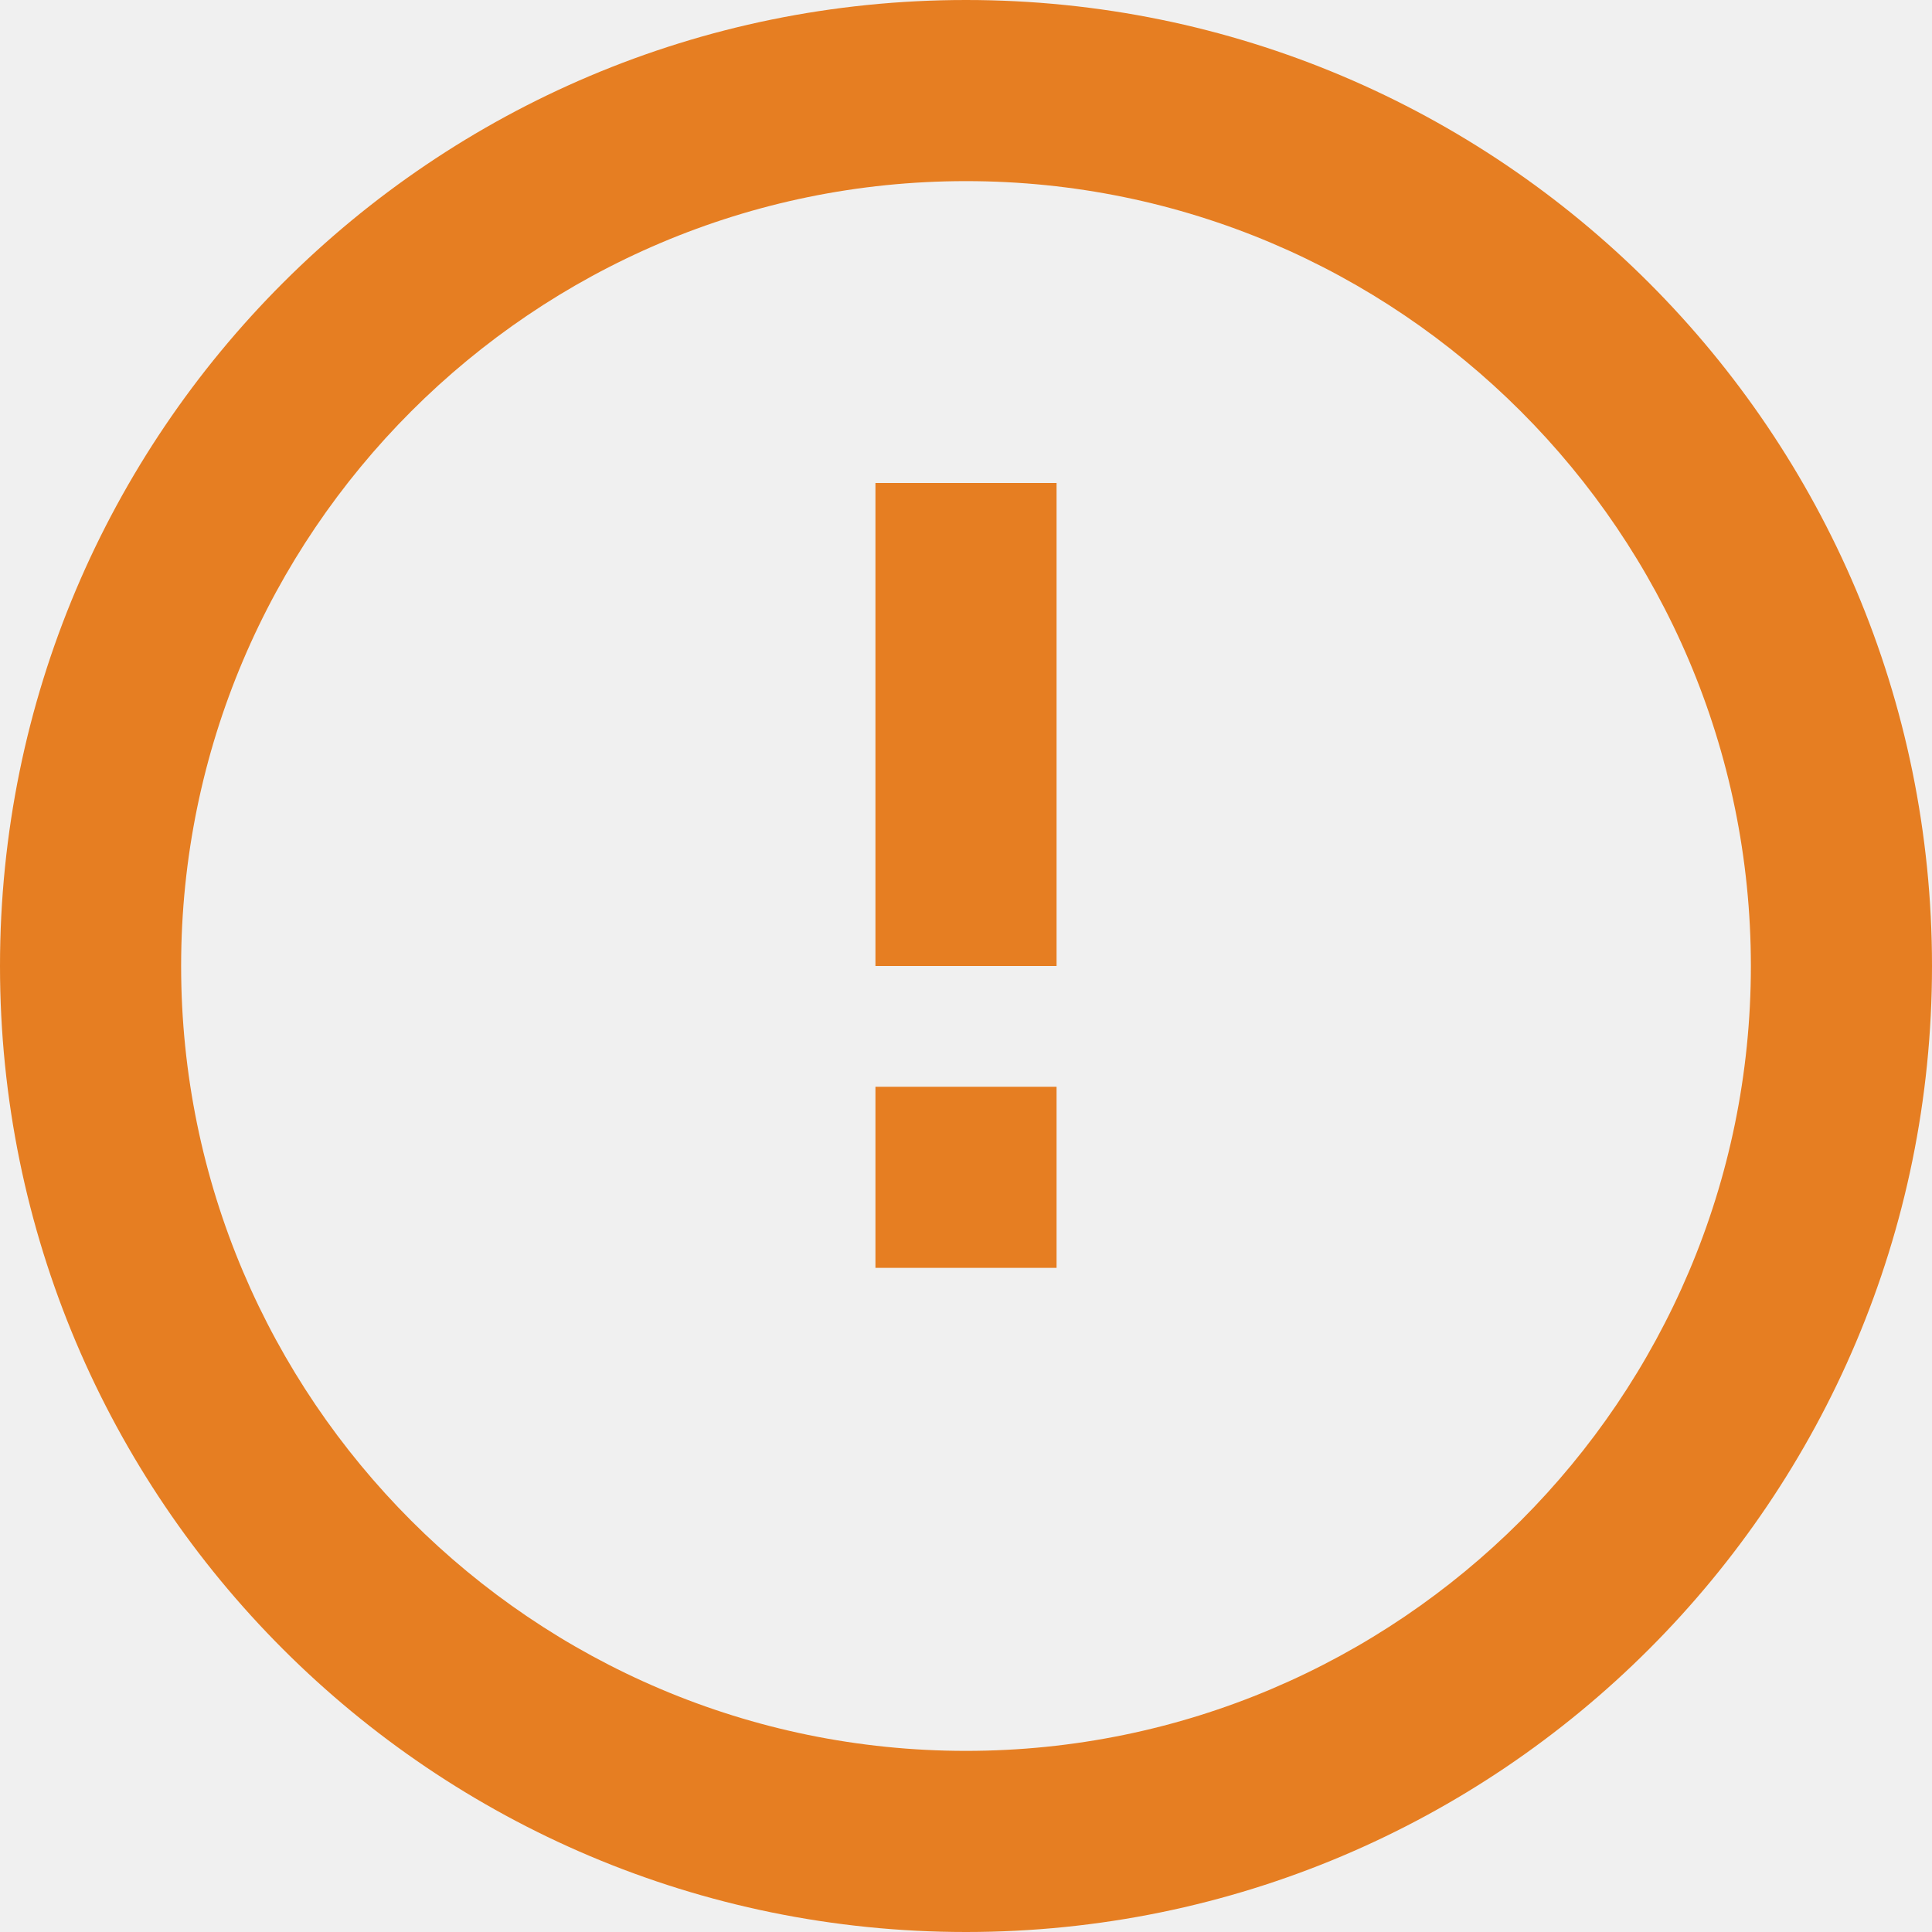
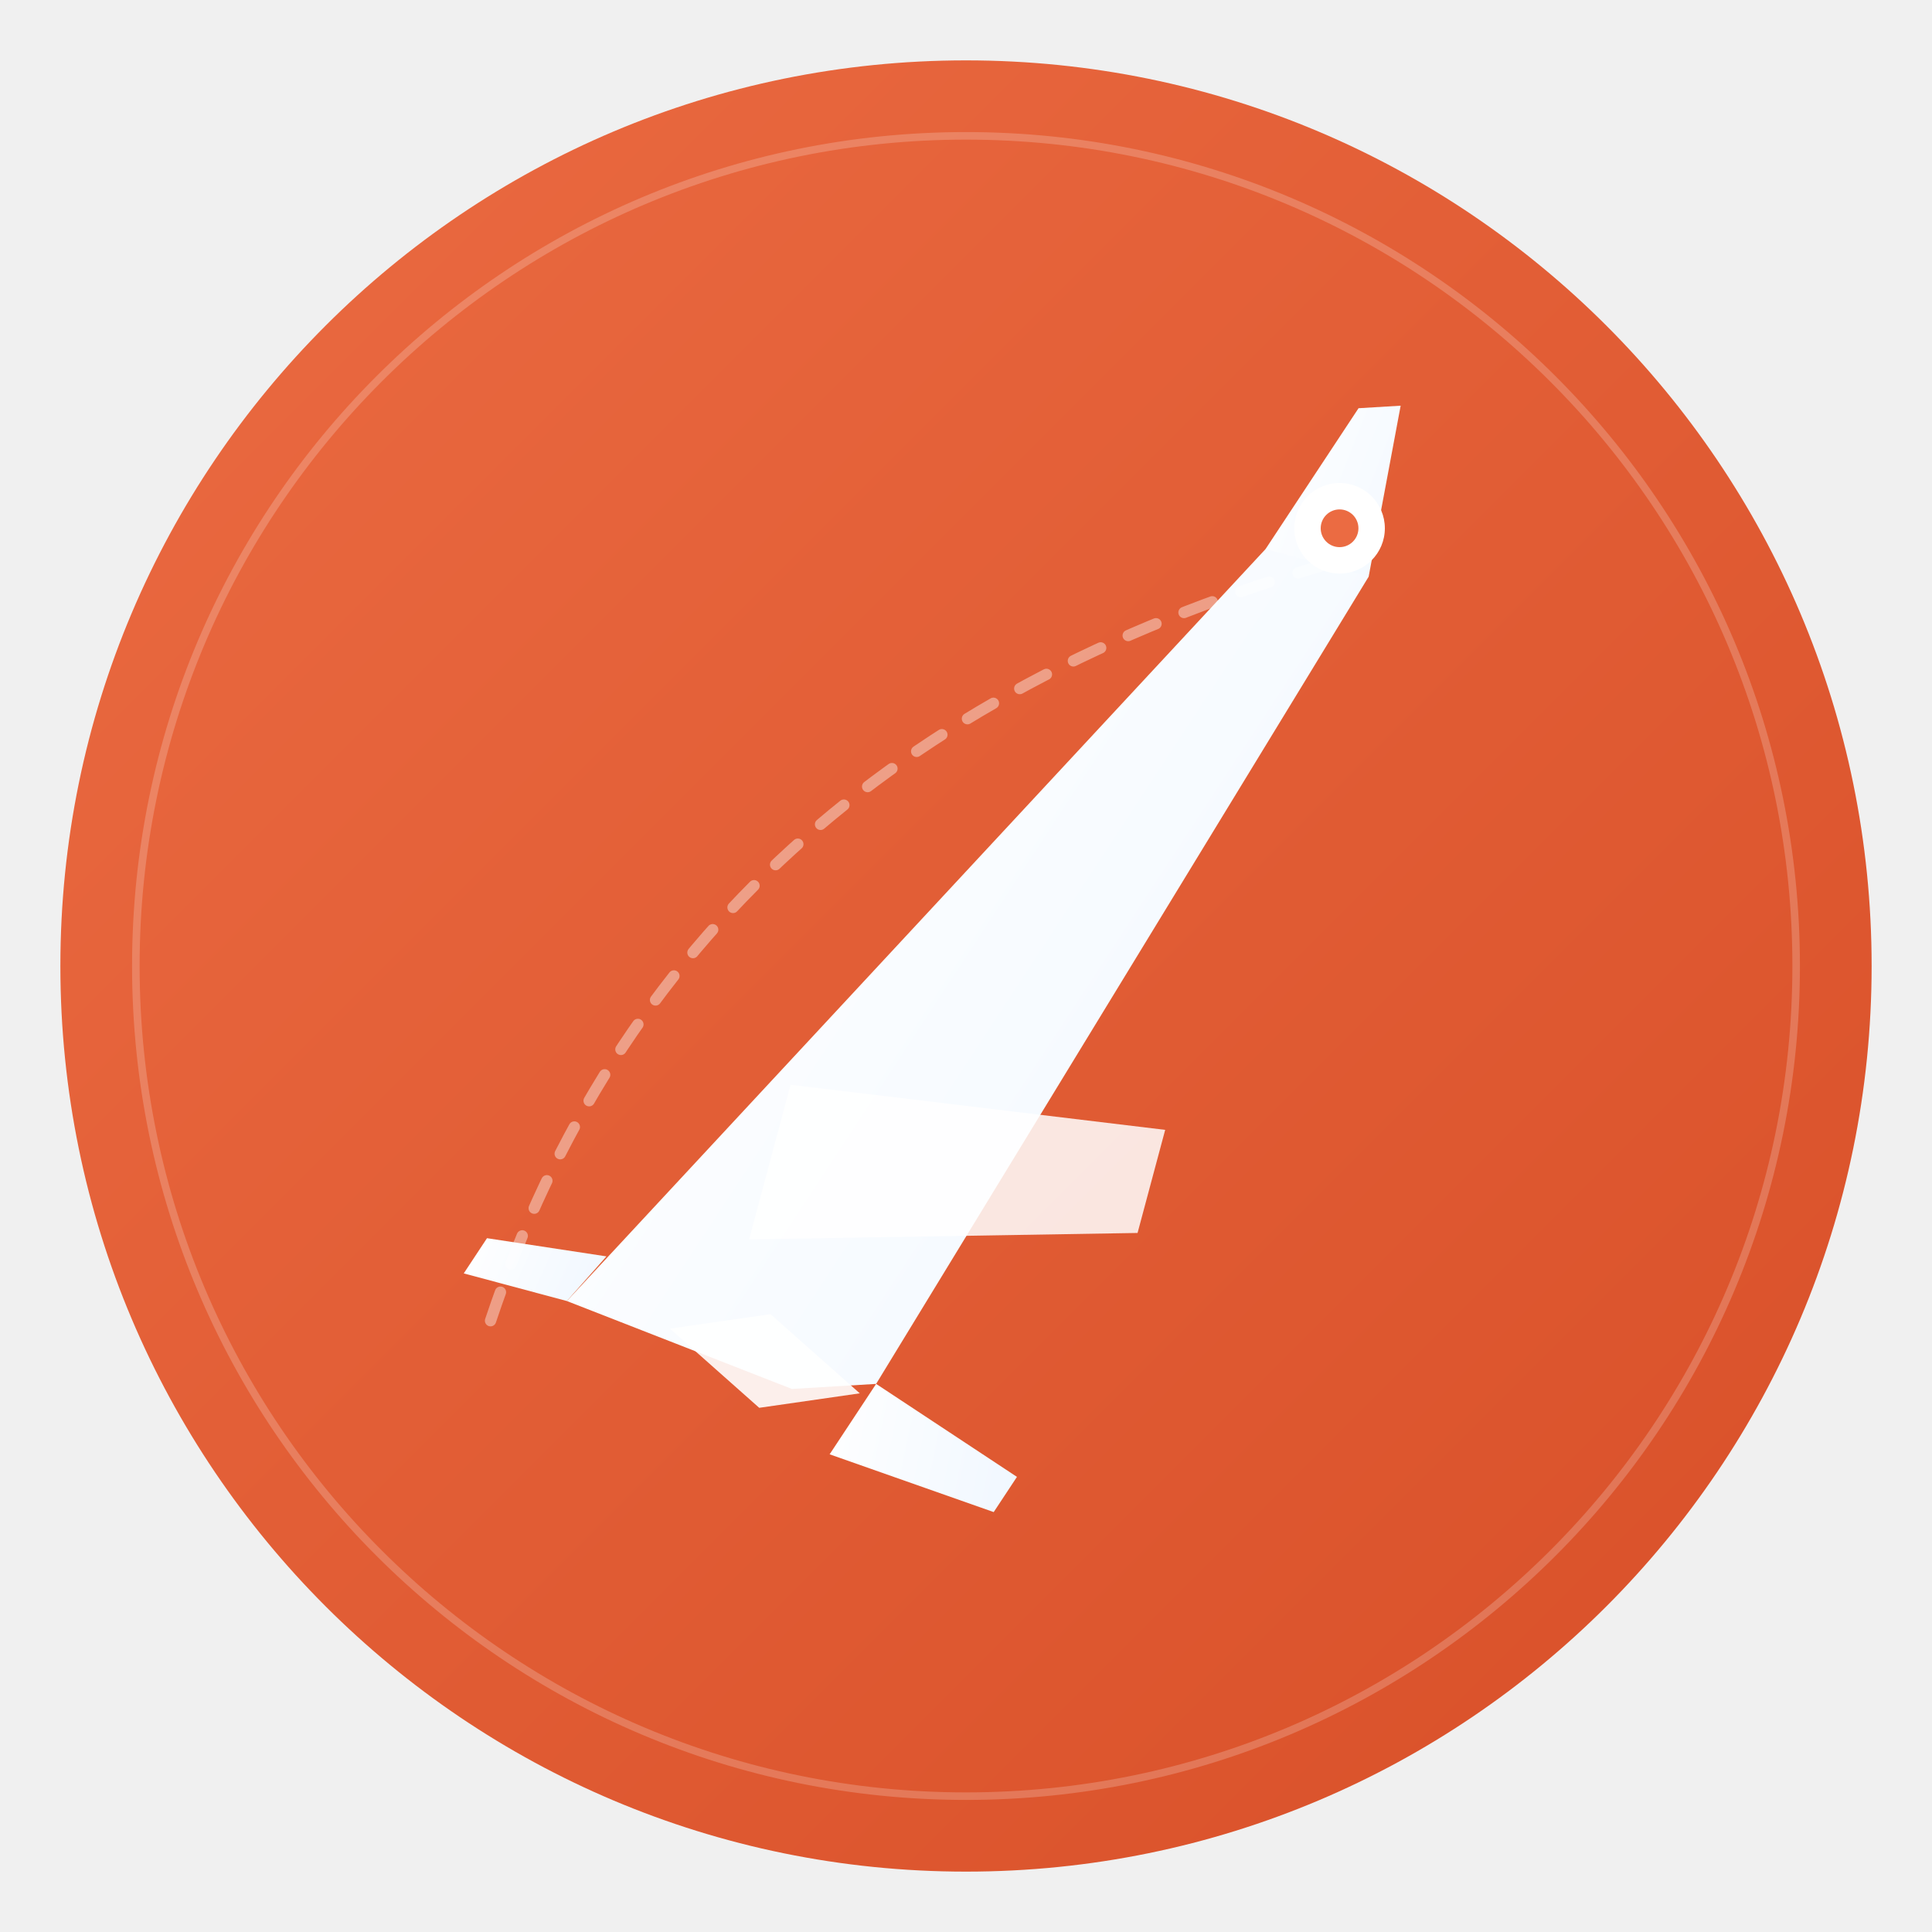
- <svg xmlns="http://www.w3.org/2000/svg" viewBox="0 0 512 512" fill="#E67E22">
-   <path d="M256 0C114.6 0 0 114.6 0 256s114.6 256 256 256 256-114.6 256-256S397.4 0 256 0zm0 464c-114.7 0-208-93.3-208-208S141.3 48 256 48s208 93.3 208 208-93.3 208-208 208zm-24-336h48v128h-48zm0 160h48v48h-48z" />
+ <svg xmlns="http://www.w3.org/2000/svg" viewBox="0 0 512 512">
+   <defs>
+     <linearGradient id="bgGradient" x1="0%" y1="0%" x2="100%" y2="100%">
+       <stop offset="0%" style="stop-color:#eb6b42" />
+       <stop offset="100%" style="stop-color:#d84f28" />
+     </linearGradient>
+     <linearGradient id="planeGradient" x1="0%" y1="0%" x2="100%" y2="100%">
+       <stop offset="0%" style="stop-color:#ffffff" />
+       <stop offset="100%" style="stop-color:#f0f7ff" />
+     </linearGradient>
+   </defs>
+   <circle cx="256" cy="256" r="240" fill="url(#bgGradient)" />
+   <circle cx="256" cy="256" r="220" fill="none" stroke="rgba(255,255,255,0.2)" stroke-width="2" />
+   <g transform="translate(256, 256) rotate(-30) translate(-256, -256)">
+     <path d="M380 200 L420 180 L430 185 L400 220 L380 215 Z" fill="url(#planeGradient)" />
+     <path d="M120 280 L380 200 L400 220 L180 340 L160 330 Z" fill="url(#planeGradient)" />
+     <path d="M180 340 L200 380 L190 385 L160 350 Z" fill="url(#planeGradient)" />
+     <path d="M120 280 L100 260 L110 255 L135 275 Z" fill="url(#planeGradient)" />
+     <path d="M200 260 L280 320 L260 340 L170 290 Z" fill="rgba(255,255,255,0.85)" />
+     <path d="M140 300 L165 310 L175 340 L150 330 Z" fill="rgba(255,255,255,0.9)" />
+   </g>
+   <path d="M130 350 Q180 200 350 150" fill="none" stroke="rgba(255,255,255,0.4)" stroke-width="3" stroke-dasharray="8,8" stroke-linecap="round" />
+   <g transform="translate(355, 140)">
+     <circle cx="0" cy="0" r="12" fill="#ffffff" />
+     <circle cx="0" cy="0" r="5" fill="#eb6b42" />
+   </g>
</svg>
